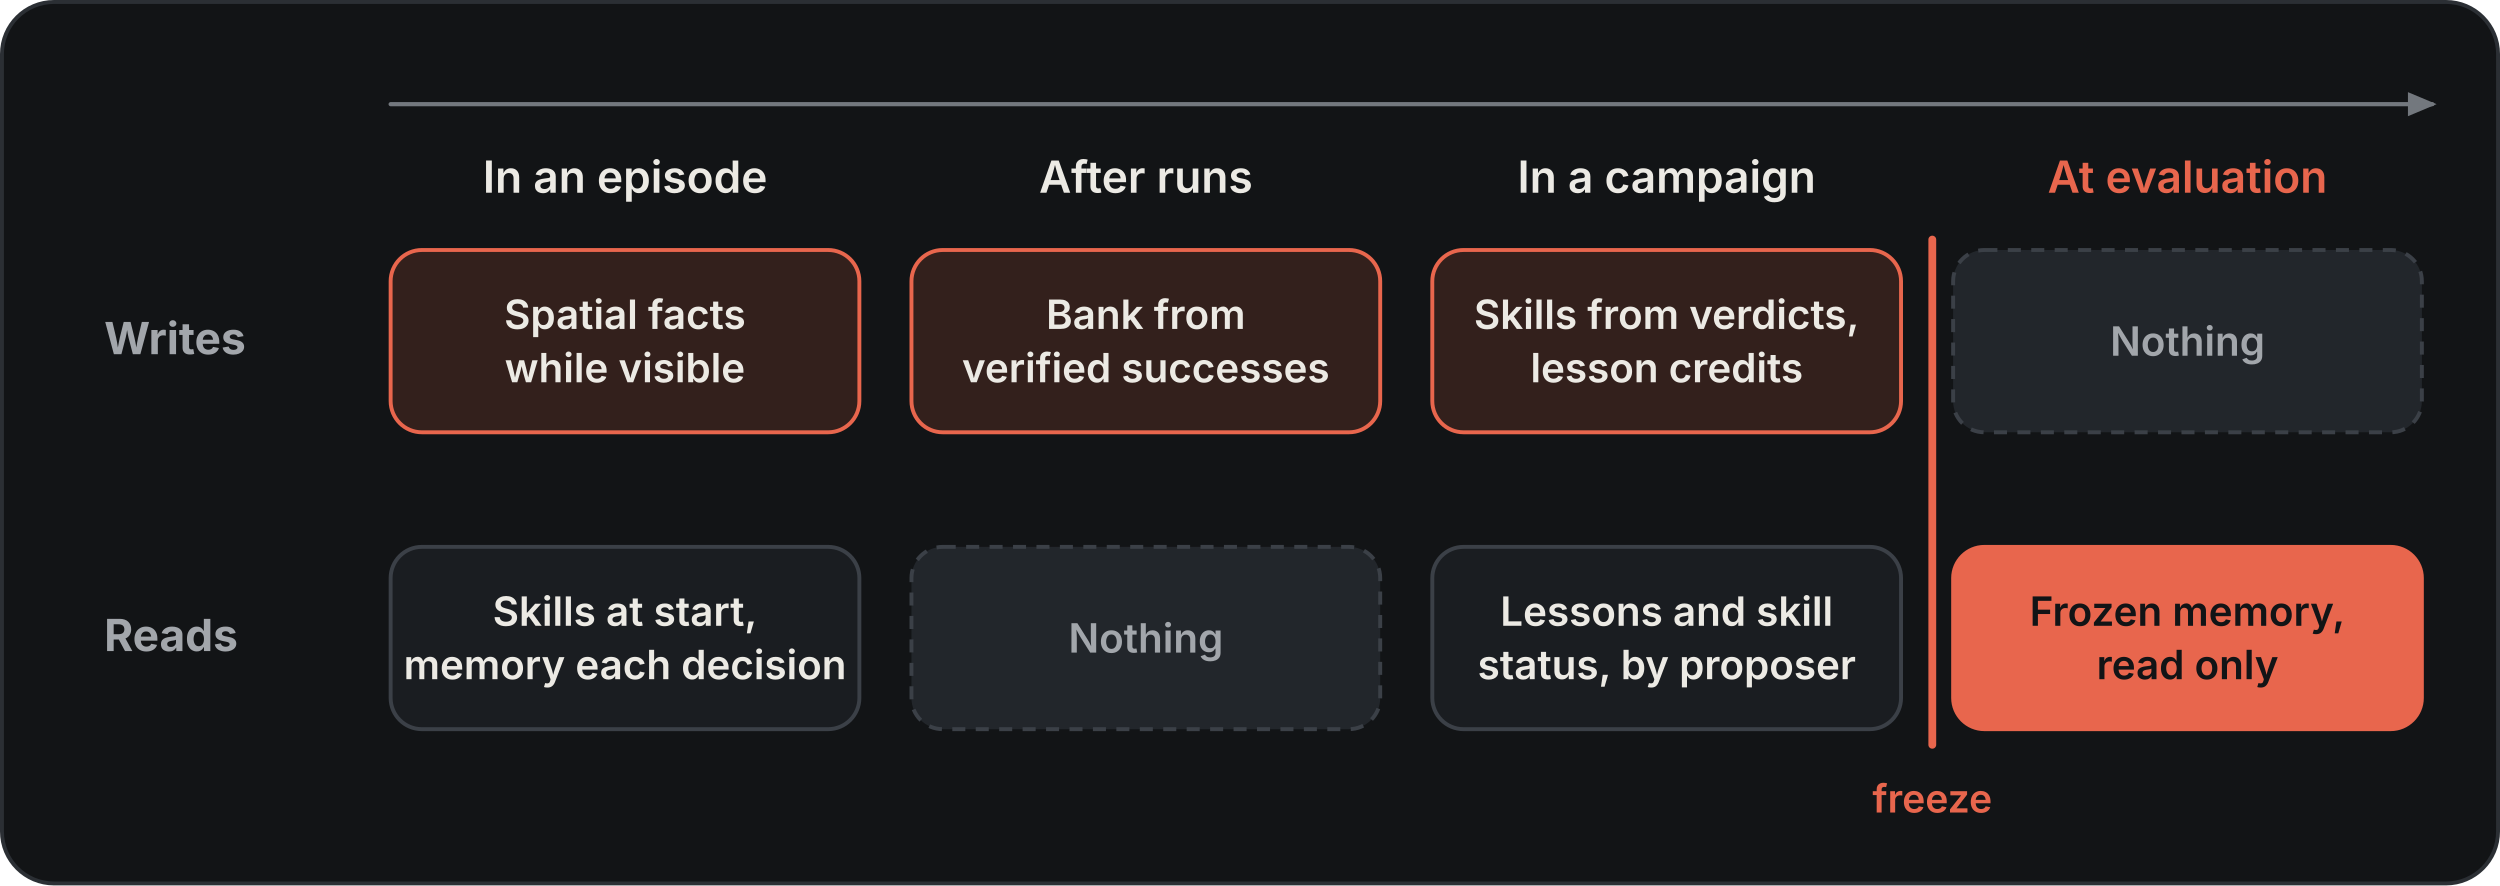
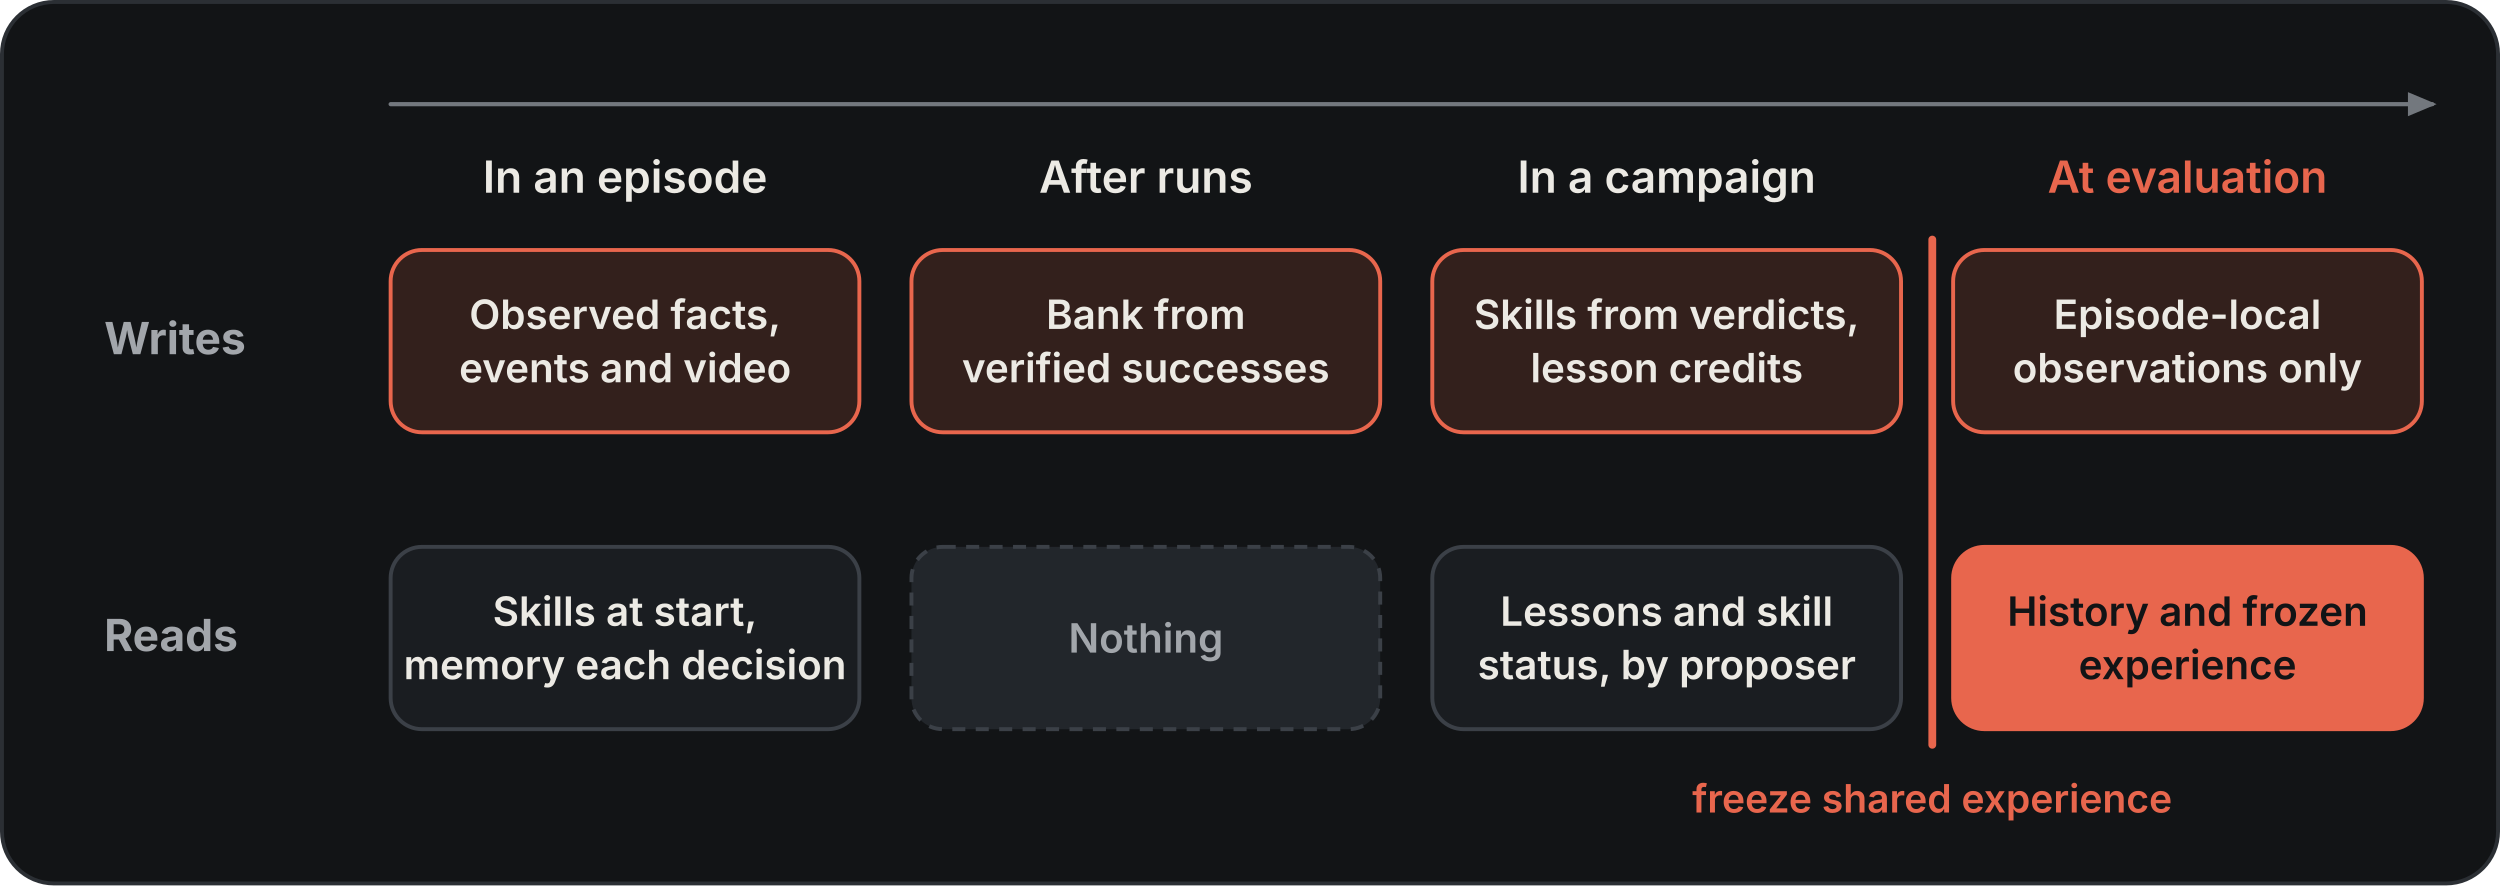
<svg xmlns="http://www.w3.org/2000/svg" viewBox="0 0 960 340" width="960" height="340" role="img" aria-labelledby="t d">
  <defs>
    <path id="b384" d="M135 0V1490H716Q970 1490 1110 1358Q1249 1225 1249 1005Q1249 852 1181 744Q1113 635 985 581L1302 0H964L680 532H440V0ZM440 779H660Q934 779 934 1005Q934 1118 866 1178Q799 1238 659 1238H440Z" />
    <path id="b459" d="M449 0 49 1490H382L555 757Q578 654 598 537Q617 420 635 305Q655 420 676 537Q697 654 722 757L904 1490H1221L1402 757Q1427 655 1448 539Q1469 423 1489 309Q1507 423 1526 539Q1546 655 1569 757L1742 1490H2076L1675 0H1327L1129 762Q1109 843 1093 932Q1077 1022 1061 1118Q1047 1025 1032 936Q1017 846 995 762L798 0Z" />
    <path id="b507" d="M440 -22Q280 -22 174 62Q68 147 68 313Q68 438 128 509Q188 580 284 613Q380 646 490 656Q634 670 698 686Q761 701 761 756V761Q761 832 716 871Q670 910 586 910Q499 910 446 872Q393 835 375 781L100 827Q143 972 272 1052Q400 1132 587 1132Q707 1132 816 1094Q924 1056 992 972Q1061 889 1061 753V0H777V155H767Q726 77 645 28Q564 -22 440 -22ZM525 189Q630 189 696 250Q763 311 763 400V521Q745 508 704 498Q664 489 619 482Q574 474 541 470Q458 458 407 423Q356 388 356 321Q356 256 404 222Q451 189 525 189Z" />
    <path id="b597" d="M537 -19Q408 -19 305 48Q202 114 142 242Q81 371 81 557Q81 748 143 876Q205 1004 308 1068Q411 1132 535 1132Q630 1132 693 1100Q756 1068 794 1021Q833 974 853 930H863V1490H1163V0H868V179H853Q832 134 793 88Q754 43 691 12Q628 -19 537 -19ZM629 222Q743 222 806 314Q869 406 869 558Q869 710 806 801Q744 892 629 892Q511 892 450 798Q389 705 389 558Q389 410 450 316Q512 222 629 222Z" />
    <path id="b614" d="M633 -22Q462 -22 338 48Q214 118 148 247Q81 376 81 553Q81 726 148 856Q214 986 334 1059Q455 1132 618 1132Q764 1132 883 1070Q1002 1008 1072 882Q1143 756 1143 565V481H378Q383 344 454 274Q525 204 638 204Q717 204 774 238Q830 271 854 336L1126 285Q1085 146 956 62Q828 -22 633 -22ZM380 669H854Q843 778 784 842Q725 906 621 906Q513 906 451 840Q389 773 380 669Z" />
    <path id="b689" d="M128 0V1118H428V0ZM278 1264Q210 1264 162 1309Q114 1354 114 1418Q114 1482 162 1527Q210 1572 278 1572Q346 1572 394 1527Q443 1482 443 1418Q443 1354 394 1309Q346 1264 278 1264Z" />
    <path id="b852" d="M128 0V1118H418V923H430Q461 1026 534 1080Q606 1133 700 1133Q751 1133 797 1123V855Q777 861 738 866Q700 870 667 870Q563 870 496 805Q428 740 428 636V0Z" />
    <path id="b871" d="M572 -22Q370 -22 238 64Q107 150 78 306L357 354Q400 198 581 198Q667 198 716 230Q766 263 766 313Q766 398 622 428L429 468Q107 534 107 785Q107 946 236 1039Q365 1132 577 1132Q776 1132 894 1051Q1012 970 1043 834L777 787Q759 844 711 880Q663 917 581 917Q507 917 457 886Q407 854 407 804Q407 762 440 732Q472 703 551 687L752 647Q1072 582 1072 345Q1072 235 1008 152Q944 70 831 24Q718 -22 572 -22Z" />
    <path id="b889" d="M683 1118V889H474V327Q474 223 576 223Q593 223 624 228Q654 232 671 236L714 11Q664 -4 614 -10Q565 -16 520 -16Q352 -16 263 66Q174 147 174 301V889H20V1118H174V1384H474V1118Z" />
    <path id="sb1022" d="M122 0V166L699 892V901H140V1118H1018V938L468 226V217H1037V0Z" />
-     <path id="sb137" d="M150 0V1490H1104V1265H417V818H1037V596H417V0Z" />
+     <path id="sb1459" d="M811 728V513H141V728Z" />
    <path id="sb1501" d="M123 -383 211 220H479L305 -383Z" />
+     <path id="sb161" d="M150 0V1490H417V874H1110V1490H1377V0H1110V649H417V0Z" />
    <path id="sb197" d="M417 1490V0H150V1490Z" />
    <path id="sb2" d="M50 0 570 1490H909L1441 0H1148L1021 369H464L342 0ZM535 584H948L883 774Q850 877 814 1002Q779 1127 737 1282Q697 1126 663 1000Q629 873 598 774Z" />
    <path id="sb281" d="M150 0V1490H417V225H1075V0Z" />
    <path id="sb300" d="M150 0V1490H452L967 669Q1007 605 1054 520Q1101 434 1150 322Q1142 430 1138 535Q1134 640 1134 708V1490H1405V0H1102L637 739Q598 801 564 862Q529 923 491 995Q453 1067 403 1164Q410 1026 416 914Q422 802 422 740V0Z" />
+     <path id="sb321" d="M788 -20Q592 -20 438 71Q283 162 193 333Q103 504 103 744Q103 985 193 1156Q283 1328 438 1419Q592 1510 788 1510Q983 1510 1138 1419Q1292 1328 1382 1156Q1471 985 1471 744Q1471 503 1382 332Q1292 162 1138 71Q983 -20 788 -20ZM788 219Q970 219 1086 354Q1202 489 1202 744Q1202 1000 1086 1136Q970 1271 788 1271Q605 1271 488 1136Q371 1000 371 744Q371 490 488 354Q605 219 788 219Z" />
    <path id="sb397" d="M673 -23Q413 -23 258 97Q104 217 95 438H358Q367 320 456 262Q545 205 671 205Q803 205 886 264Q970 324 970 420Q970 507 896 552Q822 596 701 627L532 671Q345 719 240 816Q136 913 136 1071Q136 1203 207 1302Q278 1400 401 1455Q524 1510 680 1510Q839 1510 958 1455Q1078 1400 1146 1303Q1214 1206 1217 1082H958Q948 1177 872 1230Q797 1283 676 1283Q550 1283 478 1228Q406 1172 406 1087Q406 1024 444 984Q483 945 542 921Q600 897 660 882L799 846Q909 819 1010 768Q1110 718 1174 633Q1237 548 1237 418Q1237 287 1170 188Q1103 88 977 32Q851 -23 673 -23Z" />
    <path id="sb507" d="M450 -23Q344 -23 259 16Q174 54 125 129Q76 204 76 314Q76 440 138 510Q199 579 296 610Q394 642 502 653Q648 669 713 682Q778 696 778 754V759Q778 841 728 886Q678 932 583 932Q485 932 427 889Q369 846 349 791L108 840Q157 988 286 1060Q414 1132 582 1132Q661 1132 742 1114Q822 1095 889 1052Q956 1008 997 934Q1038 859 1038 747V0H789V154H779Q742 82 661 30Q580 -23 450 -23ZM517 170Q637 170 708 239Q780 308 780 401V533Q762 519 716 508Q670 498 618 490Q567 483 533 478Q445 466 386 430Q328 394 328 317Q328 245 381 208Q434 170 517 170Z" />
    <path id="sb578" d="M728 -20Q632 -20 568 12Q505 45 467 91Q429 137 409 177H392V0H138V1490H398V933H409Q428 972 465 1018Q502 1065 566 1098Q630 1132 729 1132Q858 1132 962 1066Q1067 1000 1128 872Q1190 743 1190 557Q1190 373 1130 244Q1069 115 965 48Q861 -20 728 -20ZM658 194Q788 194 856 298Q923 401 923 558Q923 714 856 816Q790 918 658 918Q529 918 461 820Q393 721 393 558Q393 395 462 294Q531 194 658 194Z" />
    <path id="sb586" d="M623 -23Q460 -23 340 50Q220 122 154 252Q89 381 89 553Q89 727 154 858Q220 988 340 1060Q460 1132 623 1132Q810 1132 940 1038Q1069 945 1105 781L862 730Q841 817 780 869Q719 921 625 921Q489 921 422 816Q354 711 354 554Q354 451 384 368Q414 285 474 236Q534 188 625 188Q721 188 782 242Q844 297 865 387L1108 336Q1072 169 942 73Q812 -23 623 -23Z" />
    <path id="sb597" d="M550 -20Q418 -20 314 48Q209 115 149 244Q89 373 89 557Q89 743 150 872Q211 1000 316 1066Q420 1132 549 1132Q649 1132 712 1098Q776 1065 813 1018Q850 972 870 933H881V1490H1141V0H886V177H870Q849 137 811 91Q773 45 710 12Q646 -20 550 -20ZM621 194Q748 194 817 294Q886 395 886 558Q886 721 818 820Q749 918 621 918Q489 918 422 816Q355 714 355 558Q355 401 422 298Q490 194 621 194Z" />
    <path id="sb614" d="M632 -23Q463 -23 342 48Q220 119 154 248Q89 377 89 552Q89 724 154 854Q218 985 336 1058Q455 1132 615 1132Q751 1132 868 1072Q984 1013 1055 888Q1126 764 1126 568V486H348Q353 337 432 259Q510 181 635 181Q721 181 782 218Q844 255 870 326L1109 277Q1069 142 944 60Q818 -23 632 -23ZM349 663H873Q861 783 796 856Q732 928 616 928Q497 928 428 852Q358 775 349 663Z" />
    <path id="sb647" d="M726 1118V914H484V0H225V914H20V1118H225V1225Q225 1336 272 1410Q319 1485 398 1522Q476 1560 572 1560Q641 1560 694 1549Q747 1538 772 1529L719 1327Q702 1332 678 1338Q653 1343 620 1343Q547 1343 516 1307Q484 1271 484 1205V1118Z" />
    <path id="sb65" d="M150 0V1490H720Q881 1490 988 1440Q1094 1389 1148 1302Q1201 1214 1201 1103Q1201 967 1126 889Q1050 811 941 786V771Q1020 767 1093 723Q1166 679 1212 599Q1259 519 1259 406Q1259 290 1203 198Q1147 106 1034 53Q922 0 751 0ZM417 223H709Q857 223 922 280Q988 337 988 426Q988 526 915 594Q842 662 718 662H417ZM417 855H686Q792 855 863 912Q934 970 934 1069Q934 1156 873 1212Q812 1268 692 1268H417Z" />
    <path id="sb658" d="M620 -442Q418 -442 296 -368Q174 -294 132 -183L352 -104Q378 -152 438 -198Q497 -244 619 -244Q740 -244 813 -188Q886 -131 886 -11V200H864Q844 160 807 117Q770 74 708 46Q646 17 549 17Q421 17 316 78Q212 138 150 259Q89 380 89 562Q89 745 150 872Q212 1000 317 1066Q422 1132 551 1132Q650 1132 714 1099Q778 1066 816 1020Q854 973 874 933H888V1118H1143V-3Q1143 -153 1075 -250Q1007 -347 889 -394Q771 -442 620 -442ZM622 222Q749 222 818 313Q887 404 887 564Q887 723 819 820Q751 918 622 918Q490 918 422 817Q355 716 355 564Q355 409 423 316Q491 222 622 222Z" />
    <path id="sb670" d="M398 655V0H138V1490H394V911Q496 1132 733 1132Q906 1132 1011 1022Q1116 912 1116 711V0H855V671Q855 783 797 847Q739 911 637 911Q533 911 466 844Q398 777 398 655Z" />
    <path id="sb689" d="M138 0V1118H398V0ZM268 1276Q206 1276 162 1318Q117 1359 117 1419Q117 1478 162 1520Q206 1561 268 1561Q331 1561 376 1520Q420 1478 420 1419Q420 1359 376 1318Q331 1276 268 1276Z" />
    <path id="sb727" d="M138 0V1490H398V667H417L820 1118H1125L692 635L1151 0H839L494 479L398 376V0Z" />
    <path id="sb736" d="M398 1490V0H138V1490Z" />
    <path id="sb766" d="M138 0V1118H382L390 905Q434 1024 520 1080Q607 1136 707 1136Q921 1136 994 893Q1039 1014 1136 1075Q1233 1136 1351 1136Q1502 1136 1604 1038Q1706 940 1706 754V0H1446V714Q1446 818 1389 866Q1332 914 1252 914Q1157 914 1103 855Q1049 796 1049 702V0H795V726Q795 811 742 862Q689 914 606 914Q520 914 459 856Q398 797 398 685V0Z" />
    <path id="sb773" d="M398 655V0H138V1118H384L387 895Q487 1132 733 1132Q906 1132 1010 1022Q1115 912 1115 711V0H855V671Q855 783 797 847Q739 911 637 911Q533 911 466 844Q398 777 398 655Z" />
    <path id="sb790" d="M623 -23Q460 -23 340 50Q220 122 154 252Q89 381 89 553Q89 727 154 858Q220 988 340 1060Q460 1132 623 1132Q786 1132 906 1060Q1026 988 1092 858Q1158 727 1158 553Q1158 381 1092 252Q1026 122 906 50Q786 -23 623 -23ZM623 188Q714 188 774 237Q834 286 864 369Q894 452 894 554Q894 657 864 740Q834 823 774 872Q714 921 623 921Q533 921 473 872Q413 823 384 740Q354 657 354 554Q354 452 384 369Q413 286 473 237Q533 188 623 188Z" />
    <path id="sb843" d="M138 -418V1118H392V933H409Q428 972 465 1018Q502 1065 566 1098Q630 1132 729 1132Q858 1132 962 1066Q1067 1000 1128 872Q1190 743 1190 557Q1190 373 1130 244Q1069 115 965 48Q861 -20 728 -20Q632 -20 568 12Q505 45 467 91Q429 137 409 177H398V-418ZM658 194Q788 194 856 298Q923 401 923 558Q923 714 856 816Q790 918 658 918Q529 918 461 820Q393 721 393 558Q393 395 462 294Q531 194 658 194Z" />
    <path id="sb852" d="M138 0V1118H390V931H402Q432 1028 507 1080Q582 1133 678 1133Q728 1133 773 1126V887Q757 891 721 896Q685 900 650 900Q541 900 470 832Q398 765 398 658V0Z" />
    <path id="sb871" d="M561 -23Q368 -23 242 60Q117 142 88 294L331 340Q375 176 566 176Q662 176 718 214Q775 253 775 310Q775 405 624 438L433 479Q119 547 119 792Q119 896 176 972Q233 1048 334 1090Q436 1132 570 1132Q760 1132 870 1053Q981 974 1015 844L783 798Q763 856 713 897Q663 938 573 938Q491 938 435 902Q379 865 379 808Q379 759 416 728Q452 696 538 677L728 637Q1041 570 1041 335Q1041 229 980 148Q919 68 810 22Q702 -23 561 -23Z" />
    <path id="sb889" d="M655 1118V914H439V315Q439 254 464 226Q490 197 550 197Q568 197 597 202Q626 206 645 210L686 9Q643 -4 598 -10Q553 -15 512 -15Q351 -15 265 65Q179 145 179 293V914H20V1118H179V1384H439V1118Z" />
    <path id="sb915" d="M521 -14Q348 -14 243 96Q138 206 138 407V1118H398V447Q398 335 456 271Q515 207 617 207Q721 207 788 274Q855 341 855 463V1118H1116V0H869L867 224Q767 -14 521 -14Z" />
+     <path id="sb95" d="M150 0V1490H1118V1265H417V863H1066V641H417V225H1122V0Z" />
    <path id="sb980" d="M455 0 39 1118H317L521 510Q546 436 566 361Q585 286 604 210Q622 286 641 361Q660 436 685 510L888 1118H1164L746 0Z" />
-     <path id="sb984" d="M377 0 44 1118H318L428 680Q449 588 474 480Q500 373 524 246Q548 370 574 478Q600 585 624 680L737 1118H985L1095 680Q1117 587 1143 480Q1169 372 1194 246Q1217 371 1242 478Q1266 586 1289 680L1399 1118H1675L1341 0H1078L947 456Q924 536 902 630Q880 725 859 819Q838 725 816 630Q793 535 771 456L640 0Z" />
+     <path id="sb993" d="M50 0 420 574 72 1118H358L472 928Q505 871 532 816Q560 762 586 710Q612 762 639 817Q666 872 700 928L818 1118H1098L744 568L1115 0H831L693 224Q660 279 632 332Q605 386 579 437Q554 386 528 332Q502 279 469 224L331 0Z" />
    <path id="sb998" d="M127 -399 188 -196 219 -204Q307 -228 366 -200Q425 -171 445 -75L461 -4L39 1118H317L521 510Q545 437 563 364Q581 292 597 219Q616 293 636 366Q655 438 680 510L891 1118H1166L686 -144Q635 -278 544 -352Q453 -426 301 -426Q246 -426 200 -418Q153 -410 127 -399Z" />
    <marker id="m73787e" viewBox="0 0 10 10" refX="8.5" refY="5" markerWidth="11" markerHeight="11" orient="auto-start-reverse" markerUnits="userSpaceOnUse">
      <path d="M0,0.8 L10,5 L0,9.2 z" fill="#73787e" />
    </marker>
  </defs>
  <rect x="0.75" y="0.75" width="958.5" height="338.5" rx="20" fill="#121416" stroke="#2b2f34" stroke-width="1.5" />
  <path d="M150.0,40.0 L934.0,40.0" fill="none" stroke="#73787e" stroke-width="1.6" stroke-linecap="round" stroke-linejoin="round" marker-end="url(#m73787e)" />
  <g transform="translate(185.4 74.0) scale(0.0083 -0.0083)" fill="#eceae4">
    <use href="#sb197" x="0" />
    <use href="#sb773" x="567" />
    <use href="#sb507" x="2336" />
    <use href="#sb773" x="3512" />
    <use href="#sb614" x="5281" />
    <use href="#sb843" x="6492" />
    <use href="#sb689" x="7770" />
    <use href="#sb871" x="8306" />
    <use href="#sb790" x="9431" />
    <use href="#sb597" x="10678" />
    <use href="#sb614" x="11956" />
  </g>
  <g transform="translate(399.0 74.0) scale(0.0083 -0.0083)" fill="#eceae4">
    <use href="#sb2" x="0" />
    <use href="#sb647" x="1478" />
    <use href="#sb889" x="2197" />
    <use href="#sb614" x="2900" />
    <use href="#sb852" x="4111" />
    <use href="#sb852" x="5440" />
    <use href="#sb915" x="6253" />
    <use href="#sb773" x="7507" />
    <use href="#sb871" x="8760" />
  </g>
  <g transform="translate(582.7 74.0) scale(0.0083 -0.0083)" fill="#eceae4">
    <use href="#sb197" x="0" />
    <use href="#sb773" x="567" />
    <use href="#sb507" x="2336" />
    <use href="#sb586" x="4028" />
    <use href="#sb507" x="5241" />
    <use href="#sb766" x="6417" />
    <use href="#sb843" x="8261" />
    <use href="#sb507" x="9559" />
    <use href="#sb689" x="10735" />
    <use href="#sb658" x="11271" />
    <use href="#sb773" x="12552" />
  </g>
  <g transform="translate(786.3 74.0) scale(0.0083 -0.0083)" fill="#e8664d">
    <use href="#sb2" x="0" />
    <use href="#sb889" x="1440" />
    <use href="#sb614" x="2679" />
    <use href="#sb980" x="3852" />
    <use href="#sb507" x="5037" />
    <use href="#sb736" x="6213" />
    <use href="#sb915" x="6749" />
    <use href="#sb507" x="8003" />
    <use href="#sb889" x="9179" />
    <use href="#sb689" x="9902" />
    <use href="#sb790" x="10438" />
    <use href="#sb773" x="11685" />
  </g>
  <g transform="translate(40.0 136.0) scale(0.0083 -0.0083)" fill="#a2a6ab">
    <use href="#b459" x="0" />
    <use href="#b852" x="2055" />
    <use href="#b689" x="2898" />
    <use href="#b889" x="3453" />
    <use href="#b614" x="4183" />
    <use href="#b871" x="5403" />
  </g>
  <g transform="translate(40.0 250.0) scale(0.0083 -0.0083)" fill="#a2a6ab">
    <use href="#b384" x="0" />
    <use href="#b614" x="1320" />
    <use href="#b507" x="2560" />
    <use href="#b597" x="3749" />
    <use href="#b871" x="5040" />
  </g>
  <rect x="150.0" y="96.0" width="180.0" height="70.0" rx="12" fill="#33201c" stroke="#e8664d" stroke-width="1.5" />
-   <g transform="translate(193.6 126.3) scale(0.00757 -0.00757)" fill="#eceae4">
-     <use href="#sb397" x="0" />
-     <use href="#sb843" x="1332" />
-     <use href="#sb507" x="2630" />
-     <use href="#sb889" x="3806" />
-     <use href="#sb689" x="4529" />
-     <use href="#sb507" x="5065" />
-     <use href="#sb736" x="6241" />
-     <use href="#sb647" x="7293" />
-     <use href="#sb507" x="8052" />
-     <use href="#sb586" x="9228" />
-     <use href="#sb889" x="10421" />
-     <use href="#sb871" x="11127" />
-   </g>
-   <g transform="translate(193.8 146.8) scale(0.00757 -0.00757)" fill="#eceae4">
-     <use href="#sb984" x="0" />
-     <use href="#sb670" x="1719" />
-     <use href="#sb689" x="2973" />
-     <use href="#sb736" x="3509" />
-     <use href="#sb614" x="4045" />
-     <use href="#sb980" x="5772" />
-     <use href="#sb689" x="6974" />
-     <use href="#sb871" x="7510" />
-     <use href="#sb689" x="8635" />
-     <use href="#sb578" x="9171" />
-     <use href="#sb736" x="10449" />
-     <use href="#sb614" x="10985" />
+   <g transform="translate(180.2 126.3) scale(0.00757 -0.00757)" fill="#eceae4">
+     <use href="#sb321" x="0" />
+     <use href="#sb578" x="1574" />
+     <use href="#sb871" x="2852" />
+     <use href="#sb614" x="3977" />
+     <use href="#sb852" x="5188" />
+     <use href="#sb980" x="6033" />
+     <use href="#sb614" x="7197" />
+     <use href="#sb597" x="8408" />
+     <use href="#sb647" x="10202" />
+     <use href="#sb507" x="10961" />
+     <use href="#sb586" x="12137" />
+     <use href="#sb889" x="13330" />
+     <use href="#sb871" x="14036" />
+     <use href="#sb1501" x="15161" />
+   </g>
+   <g transform="translate(176.3 146.8) scale(0.00757 -0.00757)" fill="#eceae4">
+     <use href="#sb614" x="0" />
+     <use href="#sb980" x="1173" />
+     <use href="#sb614" x="2337" />
+     <use href="#sb773" x="3548" />
+     <use href="#sb889" x="4801" />
+     <use href="#sb871" x="5507" />
+     <use href="#sb507" x="7148" />
+     <use href="#sb773" x="8324" />
+     <use href="#sb597" x="9577" />
+     <use href="#sb980" x="11371" />
+     <use href="#sb689" x="12573" />
+     <use href="#sb597" x="13109" />
+     <use href="#sb614" x="14387" />
+     <use href="#sb790" x="15598" />
  </g>
  <rect x="150.0" y="210.0" width="180.0" height="70.0" rx="12" fill="#1a1d21" stroke="#3b4047" stroke-width="1.5" />
  <g transform="translate(189.2 240.3) scale(0.00757 -0.00757)" fill="#eceae4">
    <use href="#sb397" x="0" />
    <use href="#sb727" x="1332" />
    <use href="#sb689" x="2498" />
    <use href="#sb736" x="3034" />
    <use href="#sb736" x="3570" />
    <use href="#sb871" x="4106" />
    <use href="#sb507" x="5747" />
    <use href="#sb889" x="6923" />
    <use href="#sb871" x="8162" />
    <use href="#sb889" x="9287" />
    <use href="#sb507" x="10020" />
    <use href="#sb852" x="11196" />
    <use href="#sb889" x="12046" />
    <use href="#sb1501" x="12769" />
  </g>
  <g transform="translate(155.0 260.8) scale(0.00757 -0.00757)" fill="#eceae4">
    <use href="#sb766" x="0" />
    <use href="#sb614" x="1844" />
    <use href="#sb766" x="3055" />
    <use href="#sb790" x="4899" />
    <use href="#sb852" x="6146" />
    <use href="#sb998" x="6991" />
    <use href="#sb614" x="8712" />
    <use href="#sb507" x="9943" />
    <use href="#sb586" x="11119" />
    <use href="#sb670" x="12312" />
    <use href="#sb597" x="14082" />
    <use href="#sb614" x="15360" />
    <use href="#sb586" x="16571" />
    <use href="#sb689" x="17764" />
    <use href="#sb871" x="18300" />
    <use href="#sb689" x="19425" />
    <use href="#sb790" x="19961" />
    <use href="#sb773" x="21208" />
  </g>
  <rect x="350.0" y="96.0" width="180.0" height="70.0" rx="12" fill="#33201c" stroke="#e8664d" stroke-width="1.5" />
  <g transform="translate(401.7 126.3) scale(0.00757 -0.00757)" fill="#eceae4">
    <use href="#sb65" x="0" />
    <use href="#sb507" x="1350" />
    <use href="#sb773" x="2526" />
    <use href="#sb727" x="3779" />
    <use href="#sb647" x="5461" />
    <use href="#sb852" x="6257" />
    <use href="#sb790" x="7025" />
    <use href="#sb766" x="8272" />
  </g>
  <g transform="translate(369.4 146.8) scale(0.00757 -0.00757)" fill="#eceae4">
    <use href="#sb980" x="0" />
    <use href="#sb614" x="1164" />
    <use href="#sb852" x="2375" />
    <use href="#sb689" x="3201" />
    <use href="#sb647" x="3737" />
    <use href="#sb689" x="4545" />
    <use href="#sb614" x="5081" />
    <use href="#sb597" x="6292" />
    <use href="#sb871" x="8086" />
    <use href="#sb915" x="9211" />
    <use href="#sb586" x="10465" />
    <use href="#sb586" x="11658" />
    <use href="#sb614" x="12851" />
    <use href="#sb871" x="14062" />
    <use href="#sb871" x="15187" />
    <use href="#sb614" x="16312" />
    <use href="#sb871" x="17523" />
  </g>
  <rect x="350.0" y="210.0" width="180.0" height="70.0" rx="12" fill="#22262b" stroke="#3b4047" stroke-width="1.5" stroke-dasharray="5 4" />
  <g transform="translate(410.3 250.6) scale(0.00757 -0.00757)" fill="#a2a6ab">
    <use href="#sb300" x="0" />
    <use href="#sb790" x="1555" />
    <use href="#sb889" x="2802" />
    <use href="#sb670" x="3529" />
    <use href="#sb689" x="4783" />
    <use href="#sb773" x="5319" />
    <use href="#sb658" x="6572" />
  </g>
  <rect x="550.0" y="96.0" width="180.0" height="70.0" rx="12" fill="#33201c" stroke="#e8664d" stroke-width="1.5" />
  <g transform="translate(566.0 126.3) scale(0.00757 -0.00757)" fill="#eceae4">
    <use href="#sb397" x="0" />
    <use href="#sb727" x="1332" />
    <use href="#sb689" x="2498" />
    <use href="#sb736" x="3034" />
    <use href="#sb736" x="3570" />
    <use href="#sb871" x="4106" />
    <use href="#sb647" x="5747" />
    <use href="#sb852" x="6543" />
    <use href="#sb790" x="7311" />
    <use href="#sb766" x="8558" />
    <use href="#sb980" x="10918" />
    <use href="#sb614" x="12082" />
    <use href="#sb852" x="13293" />
    <use href="#sb597" x="14061" />
    <use href="#sb689" x="15339" />
    <use href="#sb586" x="15875" />
    <use href="#sb889" x="17068" />
    <use href="#sb871" x="17774" />
    <use href="#sb1501" x="18899" />
  </g>
  <g transform="translate(587.7 146.8) scale(0.00757 -0.00757)" fill="#eceae4">
    <use href="#sb736" x="0" />
    <use href="#sb614" x="536" />
    <use href="#sb871" x="1747" />
    <use href="#sb871" x="2872" />
    <use href="#sb790" x="3997" />
    <use href="#sb773" x="5244" />
    <use href="#sb586" x="7013" />
    <use href="#sb852" x="8206" />
    <use href="#sb614" x="8974" />
    <use href="#sb597" x="10185" />
    <use href="#sb689" x="11463" />
    <use href="#sb889" x="11999" />
    <use href="#sb871" x="12705" />
  </g>
  <rect x="550.0" y="210.0" width="180.0" height="70.0" rx="12" fill="#1a1d21" stroke="#3b4047" stroke-width="1.5" />
  <g transform="translate(576.1 240.3) scale(0.00757 -0.00757)" fill="#eceae4">
    <use href="#sb281" x="0" />
    <use href="#sb614" x="1158" />
    <use href="#sb871" x="2369" />
    <use href="#sb871" x="3494" />
    <use href="#sb790" x="4619" />
    <use href="#sb773" x="5866" />
    <use href="#sb871" x="7119" />
    <use href="#sb507" x="8760" />
    <use href="#sb773" x="9936" />
    <use href="#sb597" x="11189" />
    <use href="#sb871" x="12983" />
    <use href="#sb727" x="14108" />
    <use href="#sb689" x="15274" />
    <use href="#sb736" x="15810" />
    <use href="#sb736" x="16346" />
  </g>
  <g transform="translate(567.4 260.8) scale(0.00757 -0.00757)" fill="#eceae4">
    <use href="#sb871" x="0" />
    <use href="#sb889" x="1125" />
    <use href="#sb507" x="1858" />
    <use href="#sb889" x="3034" />
    <use href="#sb915" x="3757" />
    <use href="#sb871" x="5011" />
    <use href="#sb1501" x="6136" />
    <use href="#sb578" x="7263" />
    <use href="#sb998" x="8503" />
    <use href="#sb843" x="10224" />
    <use href="#sb852" x="11502" />
    <use href="#sb790" x="12270" />
    <use href="#sb843" x="13517" />
    <use href="#sb790" x="14795" />
    <use href="#sb871" x="16042" />
    <use href="#sb614" x="17167" />
    <use href="#sb852" x="18378" />
  </g>
-   <rect x="750.0" y="96.0" width="180.0" height="70.0" rx="12" fill="#22262b" stroke="#3b4047" stroke-width="1.5" stroke-dasharray="5 4" />
-   <g transform="translate(810.3 136.6) scale(0.00757 -0.00757)" fill="#a2a6ab">
-     <use href="#sb300" x="0" />
-     <use href="#sb790" x="1555" />
-     <use href="#sb889" x="2802" />
-     <use href="#sb670" x="3529" />
-     <use href="#sb689" x="4783" />
-     <use href="#sb773" x="5319" />
-     <use href="#sb658" x="6572" />
+   <rect x="750.0" y="96.0" width="180.0" height="70.0" rx="12" fill="#33201c" stroke="#e8664d" stroke-width="1.5" />
+   <g transform="translate(788.6 126.3) scale(0.00757 -0.00757)" fill="#eceae4">
+     <use href="#sb95" x="0" />
+     <use href="#sb843" x="1240" />
+     <use href="#sb689" x="2518" />
+     <use href="#sb871" x="3054" />
+     <use href="#sb790" x="4179" />
+     <use href="#sb597" x="5426" />
+     <use href="#sb614" x="6704" />
+     <use href="#sb1459" x="7915" />
+     <use href="#sb736" x="8868" />
+     <use href="#sb790" x="9404" />
+     <use href="#sb586" x="10651" />
+     <use href="#sb507" x="11864" />
+     <use href="#sb736" x="13040" />
+   </g>
+   <g transform="translate(772.9 146.8) scale(0.00757 -0.00757)" fill="#eceae4">
+     <use href="#sb790" x="0" />
+     <use href="#sb578" x="1247" />
+     <use href="#sb871" x="2525" />
+     <use href="#sb614" x="3650" />
+     <use href="#sb852" x="4861" />
+     <use href="#sb980" x="5706" />
+     <use href="#sb507" x="6891" />
+     <use href="#sb889" x="8067" />
+     <use href="#sb689" x="8790" />
+     <use href="#sb790" x="9326" />
+     <use href="#sb773" x="10573" />
+     <use href="#sb871" x="11826" />
+     <use href="#sb790" x="13467" />
+     <use href="#sb773" x="14714" />
+     <use href="#sb736" x="15967" />
+     <use href="#sb998" x="16520" />
  </g>
  <rect x="750.0" y="210.0" width="180.0" height="70.0" rx="12" fill="#e8664d" stroke="#e8664d" stroke-width="1.5" />
-   <g transform="translate(779.4 240.3) scale(0.00757 -0.00757)" fill="#121416">
-     <use href="#sb137" x="0" />
-     <use href="#sb852" x="1157" />
-     <use href="#sb790" x="1925" />
-     <use href="#sb1022" x="3135" />
-     <use href="#sb614" x="4257" />
-     <use href="#sb773" x="5468" />
-     <use href="#sb766" x="7237" />
-     <use href="#sb614" x="9081" />
-     <use href="#sb766" x="10292" />
-     <use href="#sb790" x="12136" />
-     <use href="#sb852" x="13383" />
-     <use href="#sb998" x="14228" />
-     <use href="#sb1501" x="15350" />
-   </g>
-   <g transform="translate(805.1 260.8) scale(0.00757 -0.00757)" fill="#121416">
-     <use href="#sb852" x="0" />
-     <use href="#sb614" x="768" />
-     <use href="#sb507" x="1999" />
-     <use href="#sb597" x="3175" />
-     <use href="#sb790" x="4969" />
-     <use href="#sb773" x="6216" />
-     <use href="#sb736" x="7469" />
-     <use href="#sb998" x="8022" />
+   <g transform="translate(770.8 240.3) scale(0.00757 -0.00757)" fill="#121416">
+     <use href="#sb161" x="0" />
+     <use href="#sb689" x="1527" />
+     <use href="#sb871" x="2063" />
+     <use href="#sb889" x="3188" />
+     <use href="#sb790" x="3891" />
+     <use href="#sb852" x="5138" />
+     <use href="#sb998" x="5983" />
+     <use href="#sb507" x="7704" />
+     <use href="#sb773" x="8880" />
+     <use href="#sb597" x="10133" />
+     <use href="#sb647" x="11927" />
+     <use href="#sb852" x="12723" />
+     <use href="#sb790" x="13491" />
+     <use href="#sb1022" x="14701" />
+     <use href="#sb614" x="15823" />
+     <use href="#sb773" x="17034" />
+   </g>
+   <g transform="translate(798.2 260.8) scale(0.00757 -0.00757)" fill="#121416">
+     <use href="#sb614" x="0" />
+     <use href="#sb993" x="1168" />
+     <use href="#sb843" x="2333" />
+     <use href="#sb614" x="3611" />
+     <use href="#sb852" x="4822" />
+     <use href="#sb689" x="5648" />
+     <use href="#sb614" x="6184" />
+     <use href="#sb773" x="7395" />
+     <use href="#sb586" x="8648" />
+     <use href="#sb614" x="9841" />
  </g>
  <line x1="742" y1="92" x2="742" y2="286" stroke="#e8664d" stroke-width="3" stroke-linecap="round" />
-   <g transform="translate(719.0 312.0) scale(0.00732 -0.00732)" fill="#e8664d">
+   <g transform="translate(649.8 312.0) scale(0.00732 -0.00732)" fill="#e8664d">
    <use href="#sb647" x="0" />
    <use href="#sb852" x="796" />
    <use href="#sb614" x="1564" />
    <use href="#sb614" x="2775" />
    <use href="#sb1022" x="3949" />
    <use href="#sb614" x="5071" />
+     <use href="#sb871" x="6798" />
+     <use href="#sb670" x="7923" />
+     <use href="#sb507" x="9177" />
+     <use href="#sb852" x="10353" />
+     <use href="#sb614" x="11121" />
+     <use href="#sb597" x="12332" />
+     <use href="#sb614" x="14126" />
+     <use href="#sb993" x="15294" />
+     <use href="#sb843" x="16459" />
+     <use href="#sb614" x="17737" />
+     <use href="#sb852" x="18948" />
+     <use href="#sb689" x="19774" />
+     <use href="#sb614" x="20310" />
+     <use href="#sb773" x="21521" />
+     <use href="#sb586" x="22774" />
+     <use href="#sb614" x="23967" />
  </g>
</svg>
